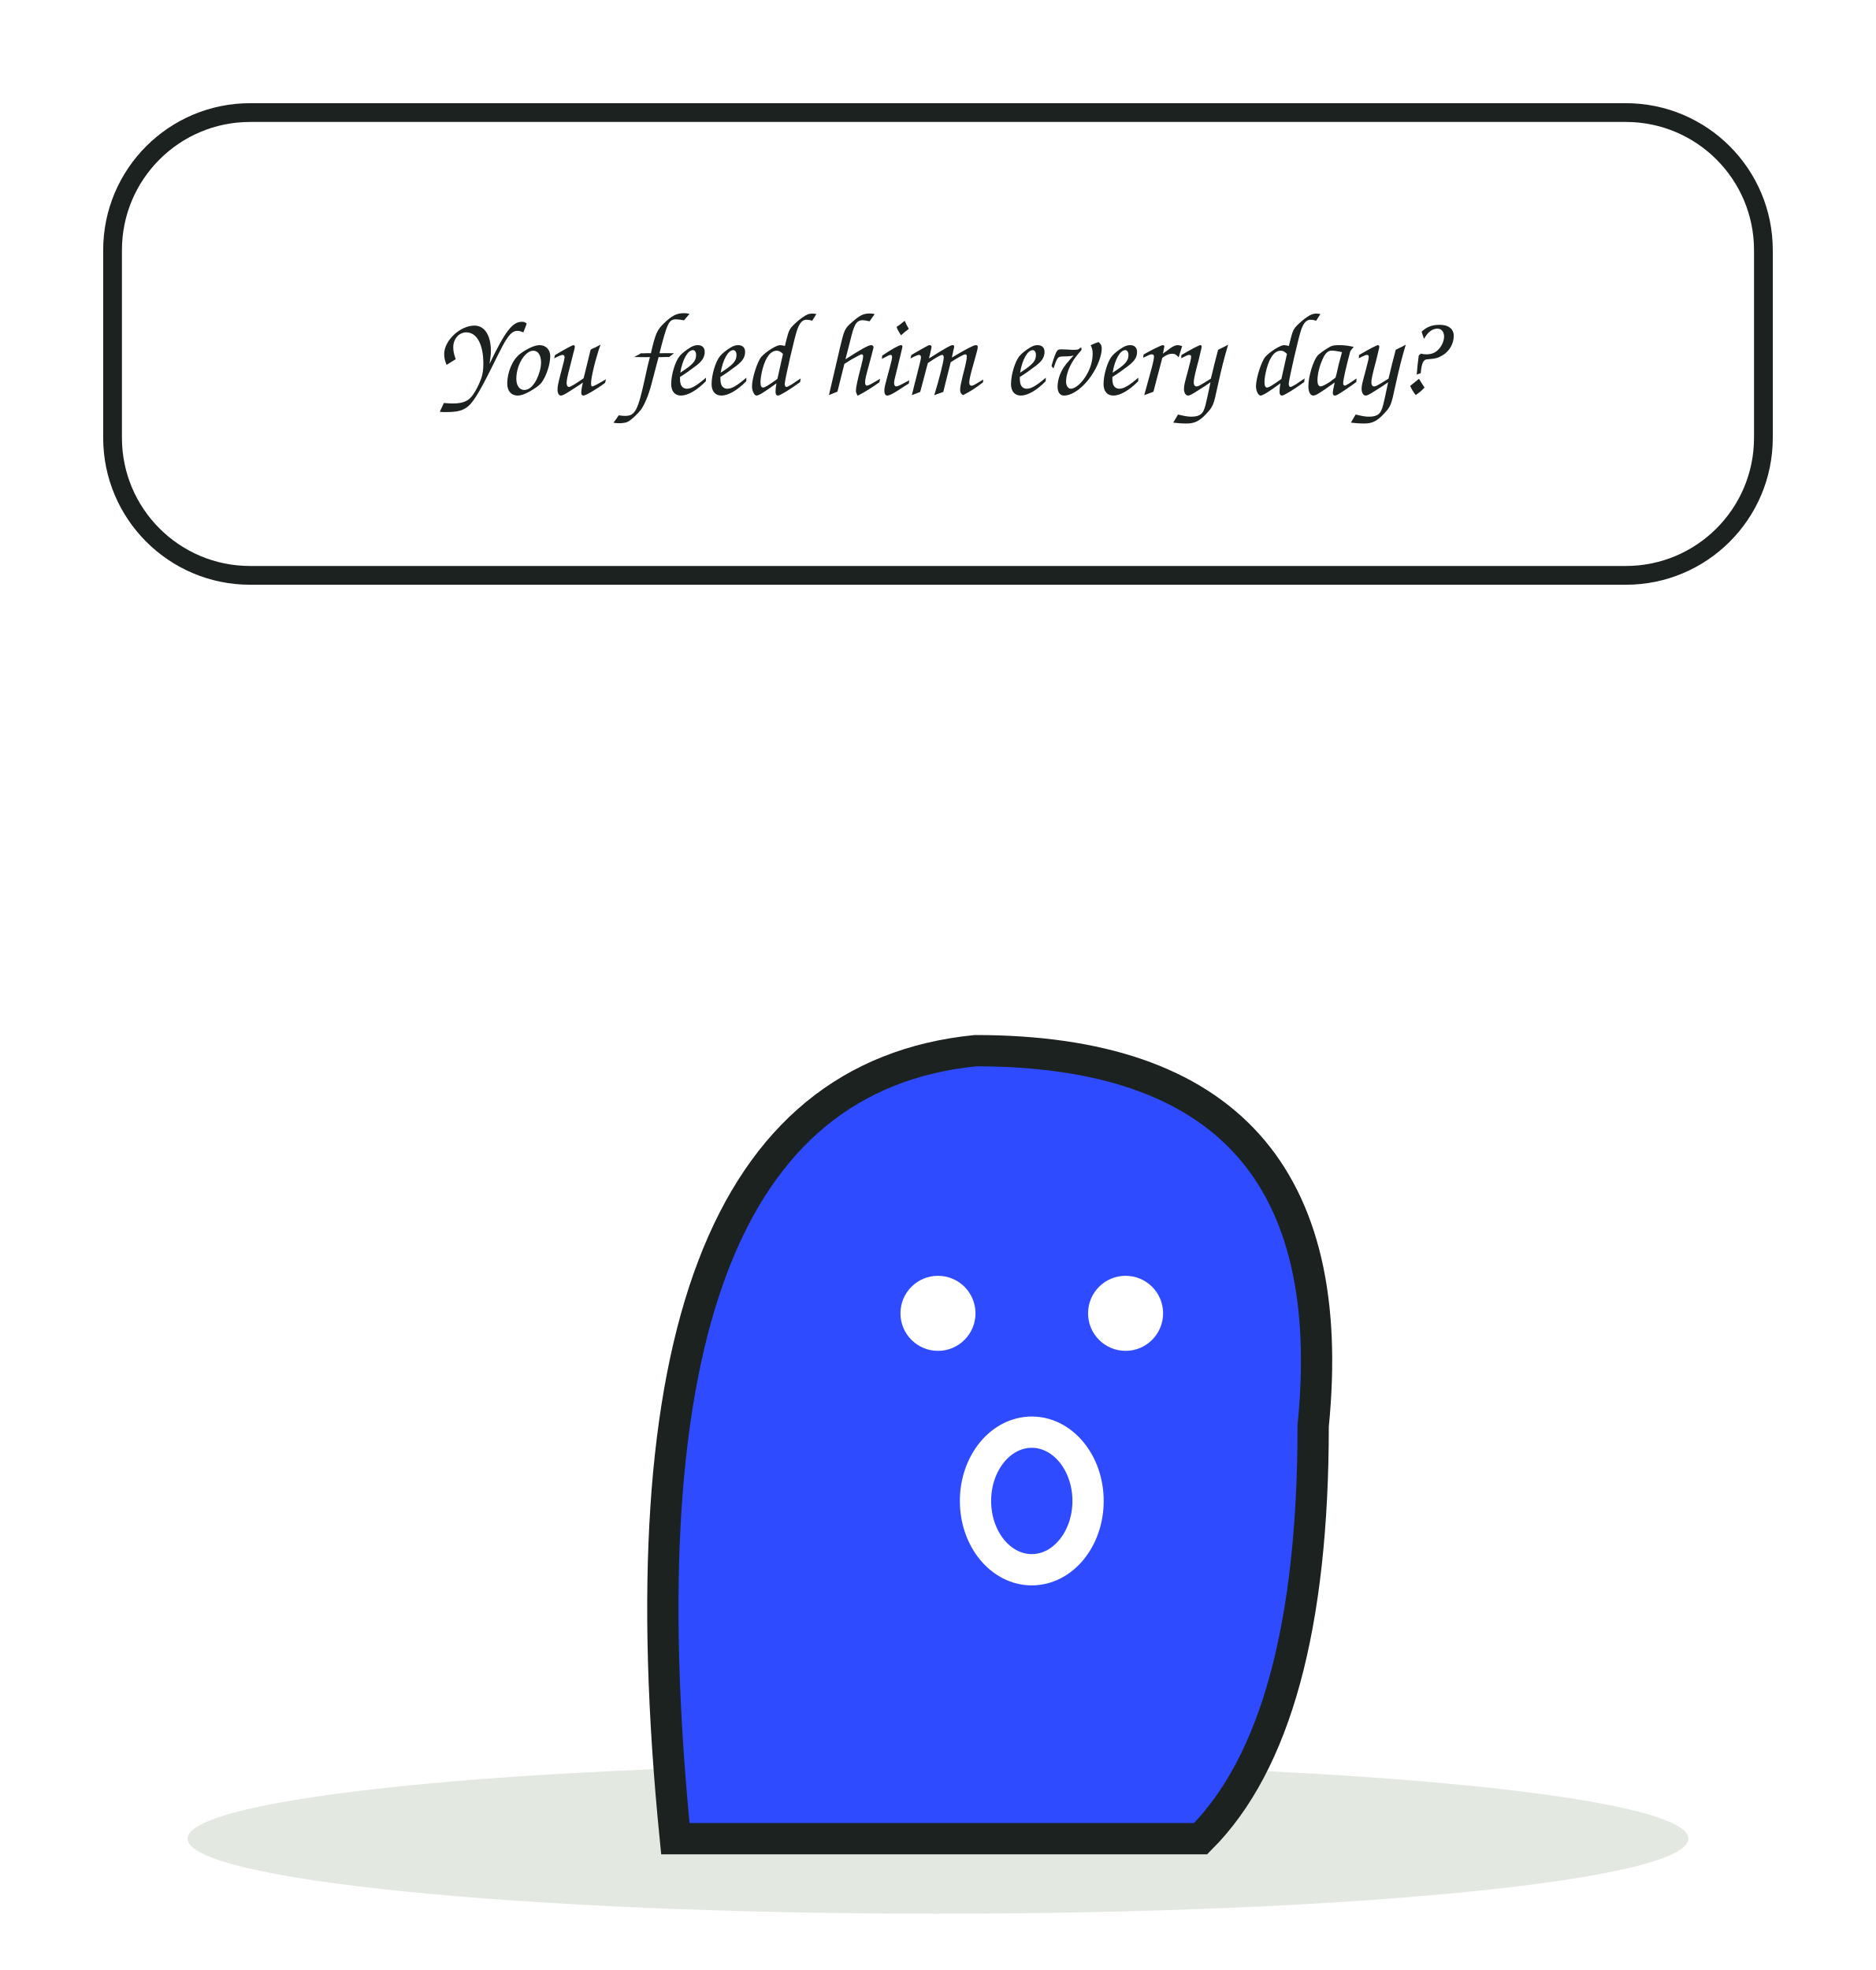
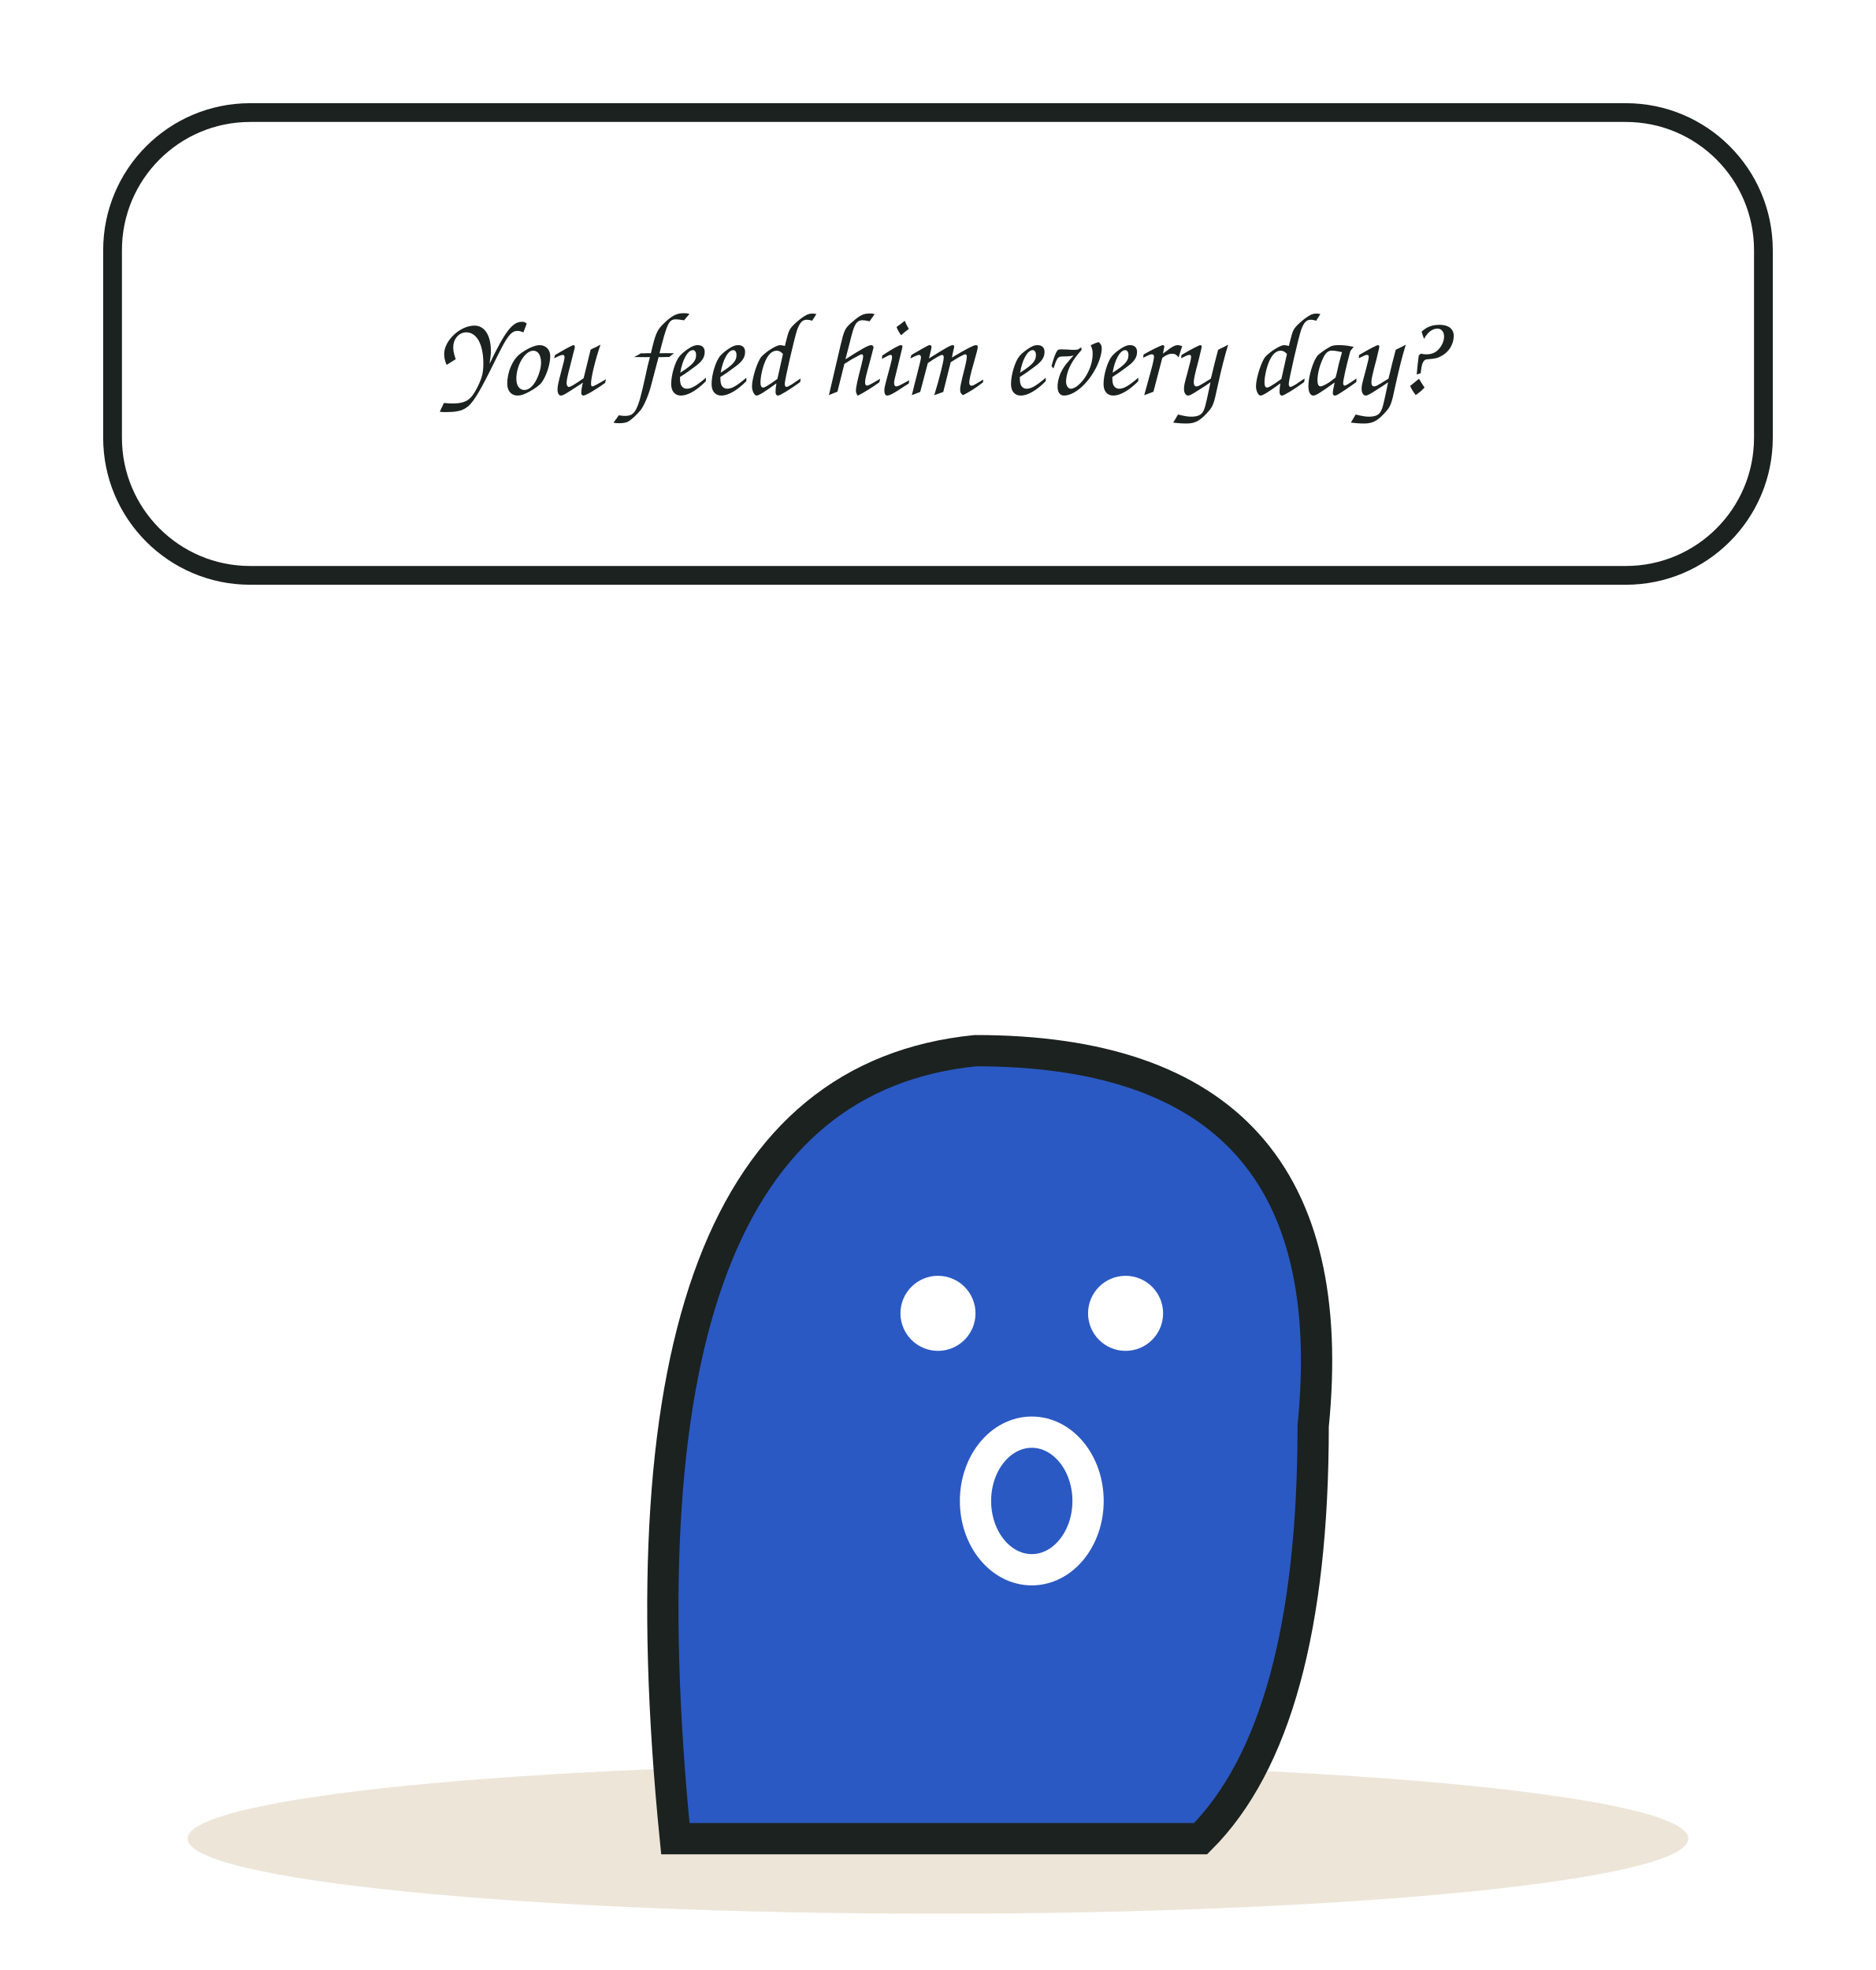
<svg xmlns="http://www.w3.org/2000/svg" viewBox="0 0 300 315">
  <rect width="300" height="315" fill="#fff" />
  <rect x="18" y="18" width="264" height="74" rx="22" fill="#fff" stroke="#1B221F" stroke-width="3" />
-   <text x="150" y="63" text-anchor="middle" font-family="Gochi Hand, Comic Sans MS, cursive" font-size="19" fill="#1B221F">You feed him every day?</text>
-   <ellipse cx="150" cy="294" rx="120" ry="12" fill="#E3E8E1" />
-   <path d="M108 294 Q96 174 156 168 Q216 168 210 228 Q210 276 192 294 Z" fill="#2F4BFF" stroke="#1B221F" stroke-width="5" />
+   <text x="150" y="63" text-anchor="middle" font-family="Bradley Hand, Segoe Print, Comic Sans MS, cursive" font-size="19" fill="#1B221F">You feed him every day?</text>
+   <ellipse cx="150" cy="294" rx="120" ry="12" fill="#EDE5D8" />
+   <path d="M108 294 Q96 174 156 168 Q216 168 210 228 Q210 276 192 294 Z" fill="#2B59C3" stroke="#1B221F" stroke-width="5" />
  <circle cx="150" cy="210" r="6" fill="#fff" />
  <circle cx="180" cy="210" r="6" fill="#fff" />
  <ellipse cx="165" cy="240" rx="9" ry="11" fill="none" stroke="#fff" stroke-width="5" />
</svg>
